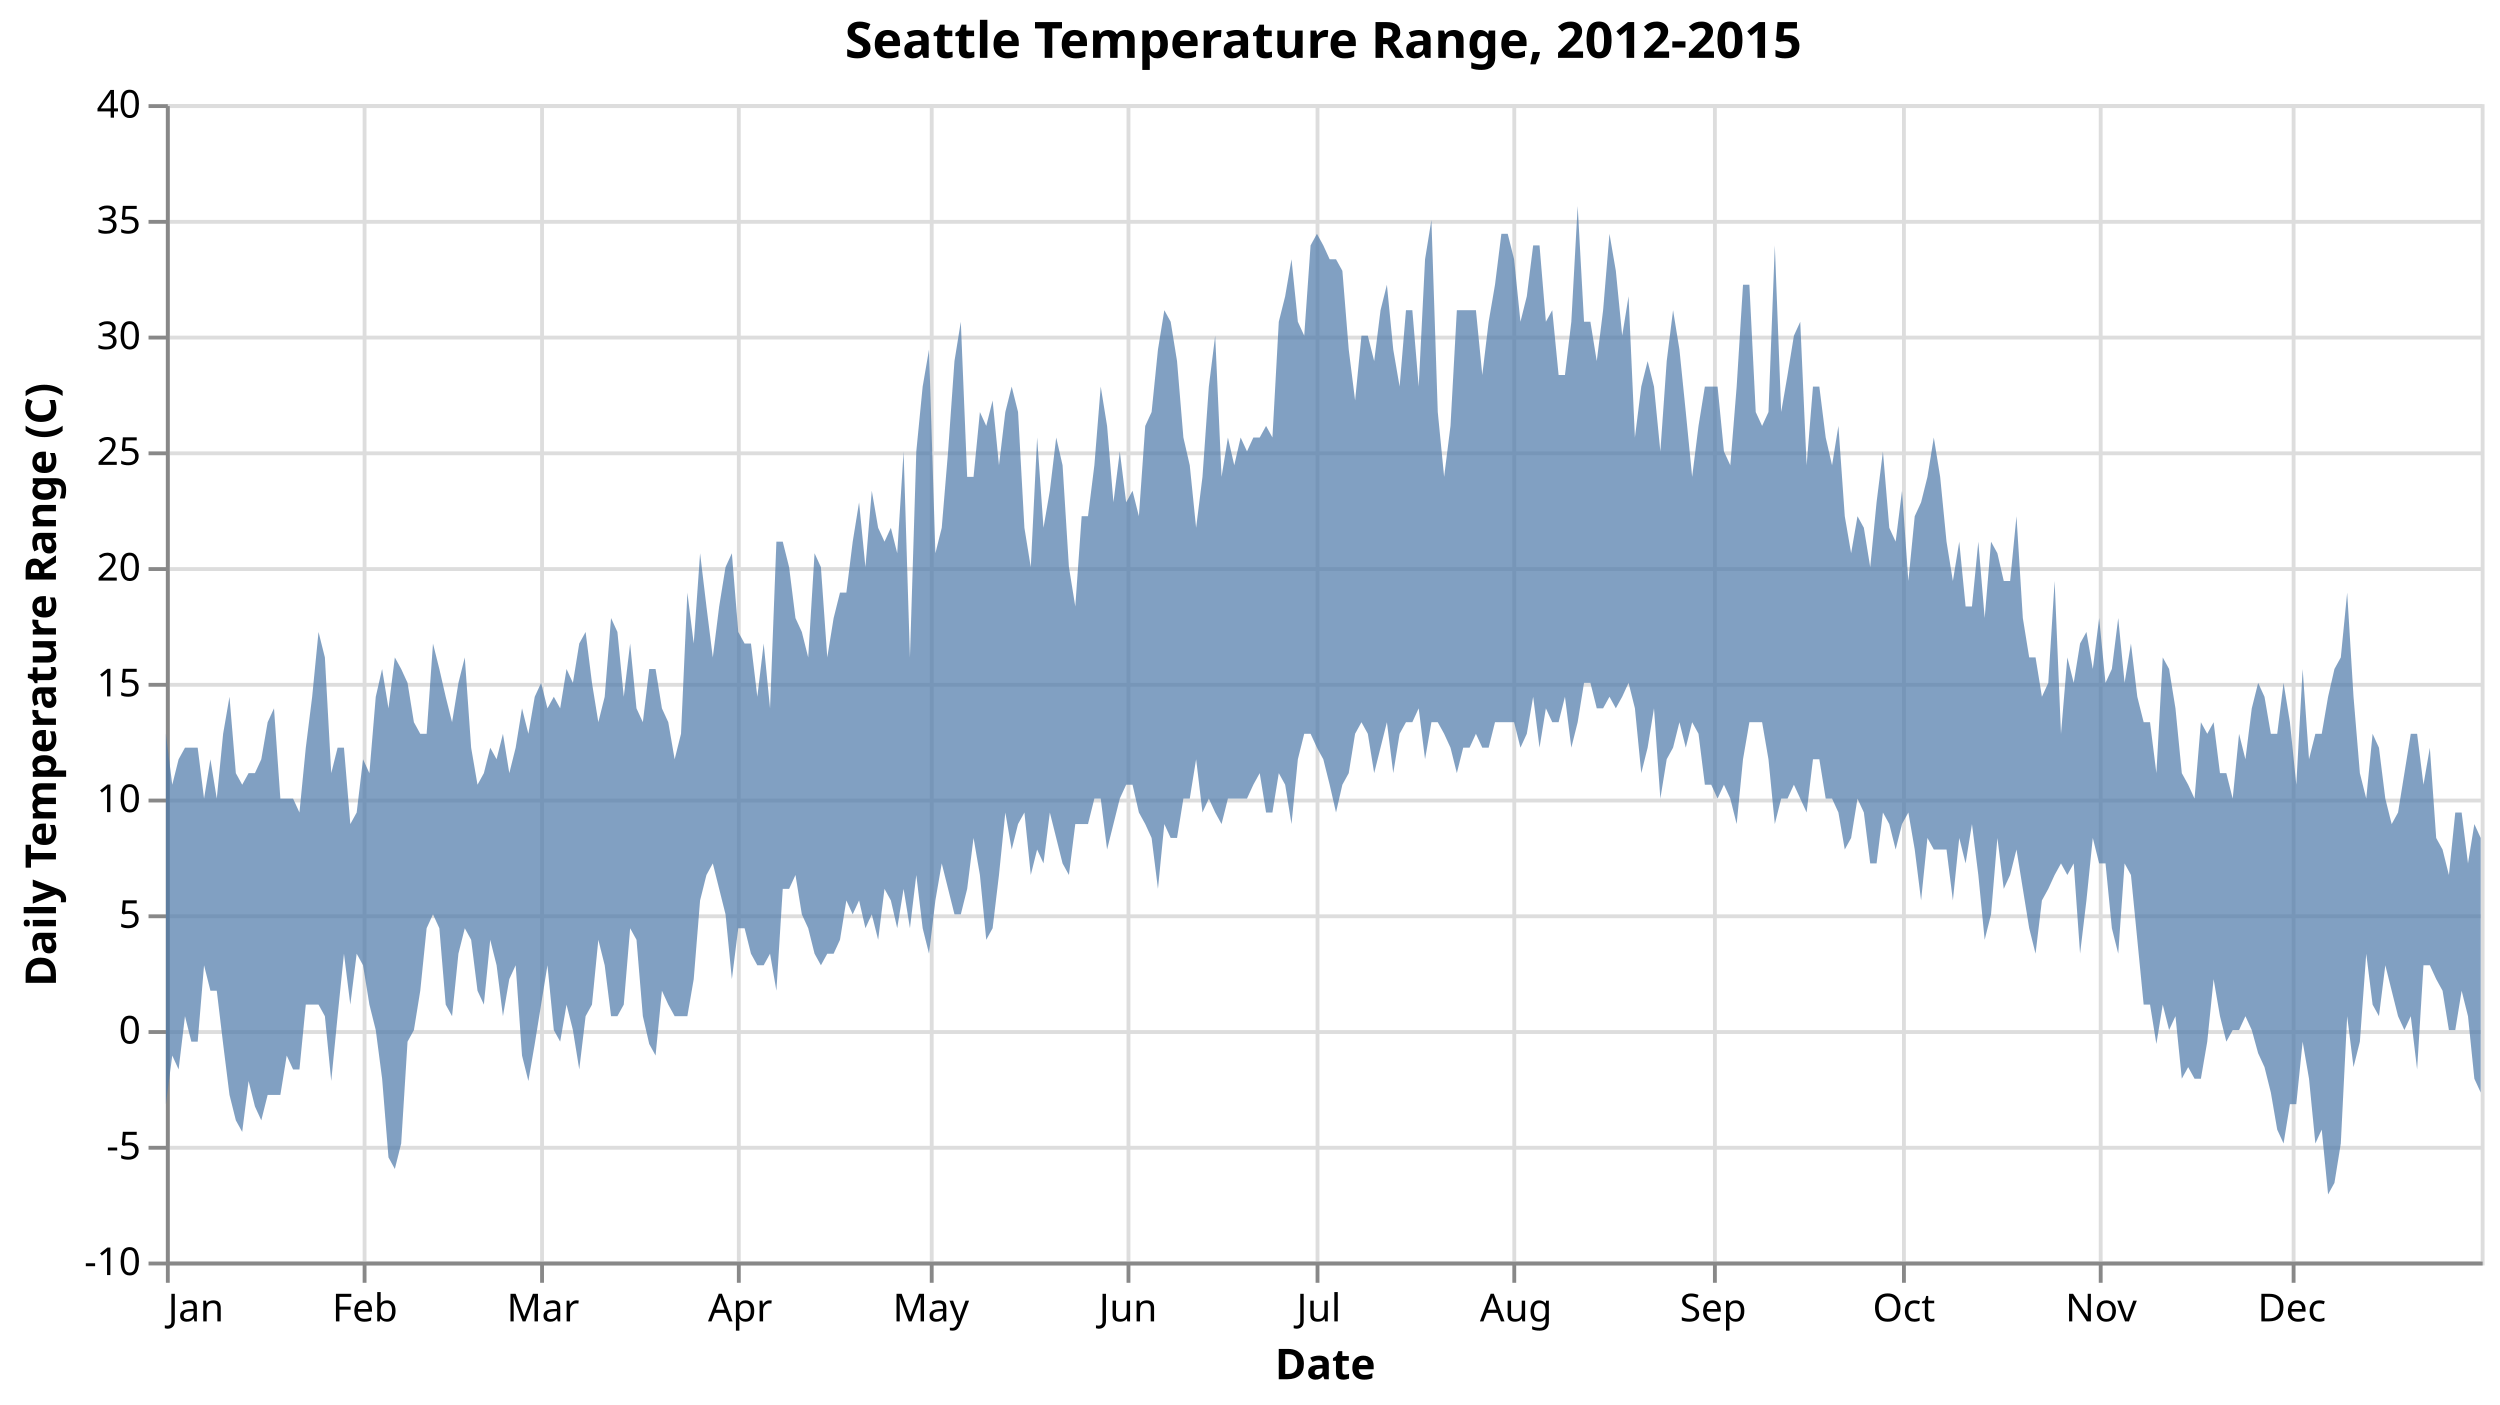
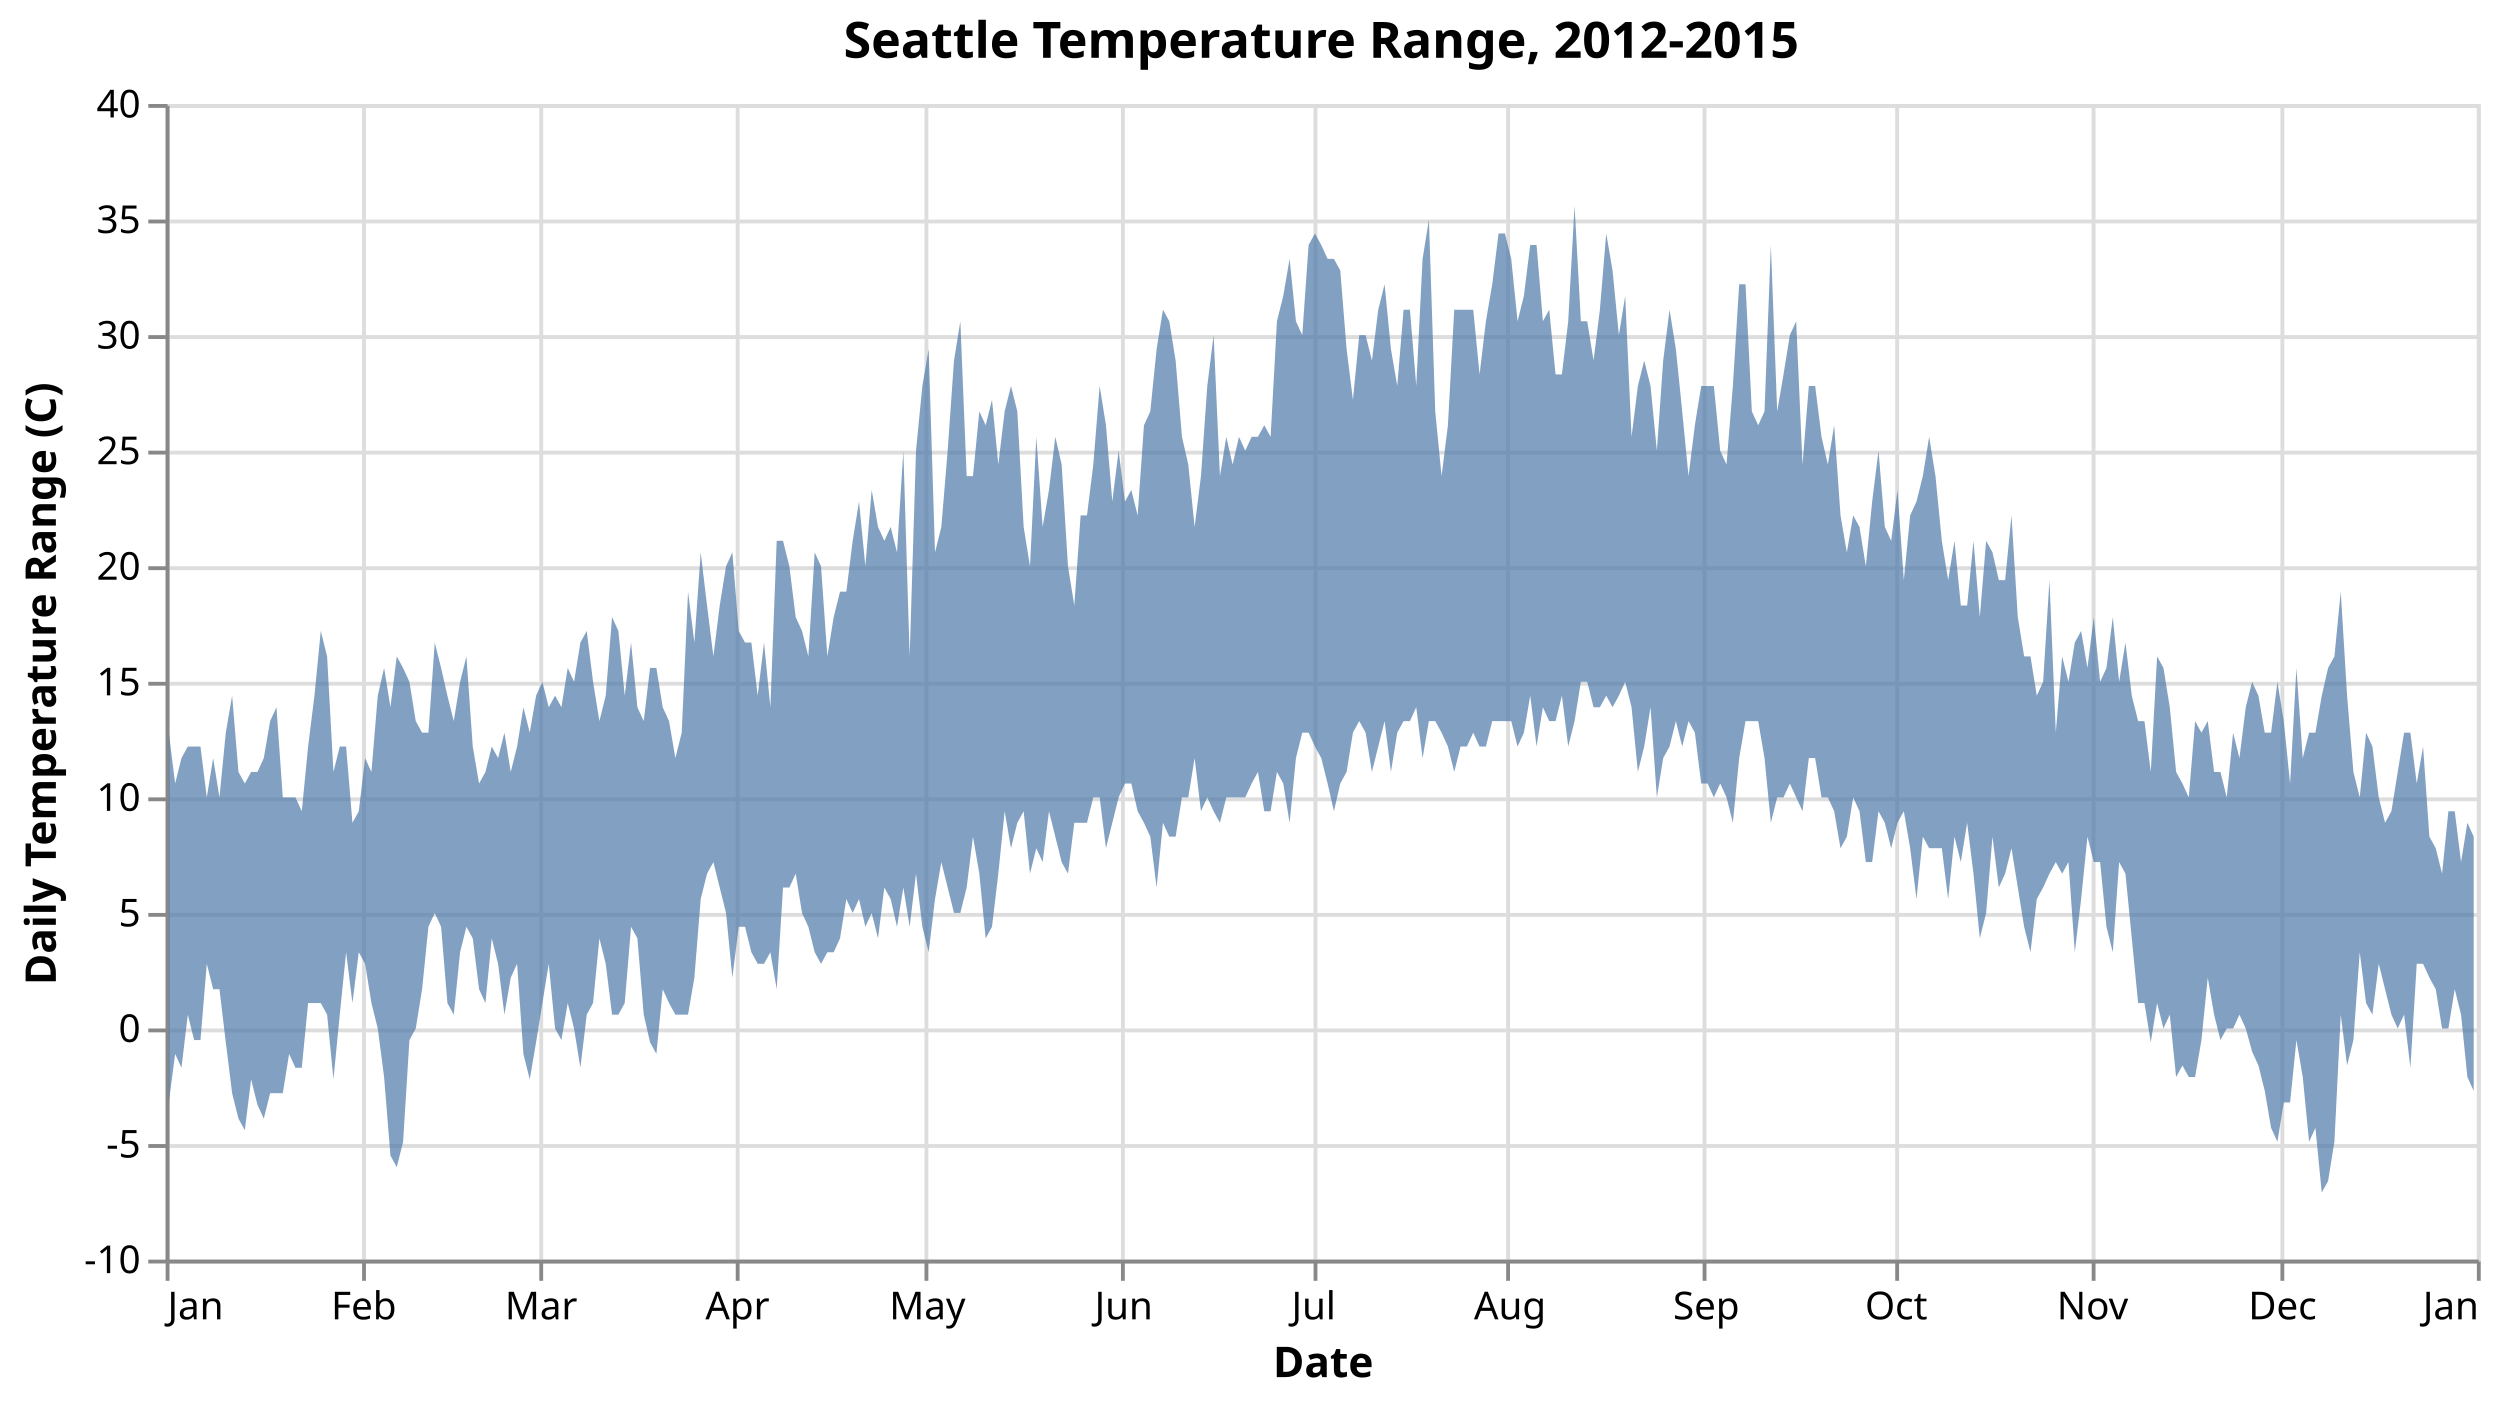
- <svg xmlns="http://www.w3.org/2000/svg" class="marks" width="648" height="364" viewBox="0 0 648 364" version="1.1">
+ <svg xmlns="http://www.w3.org/2000/svg" class="marks" width="649" height="364" viewBox="0 0 649 364" version="1.1">
  <g transform="translate(43,27)">
    <g class="mark-group role-frame root">
      <g transform="translate(0,0)">
        <path class="background" d="M0.5,0.5h600v300h-600Z" style="fill: none; stroke: #ddd;" />
        <g>
          <g class="mark-group role-axis">
            <g transform="translate(0.5,300.5)">
              <path class="background" d="M0,0h0v0h0Z" style="pointer-events: none; fill: none;" />
              <g>
                <g class="mark-rule role-axis-grid" style="pointer-events: none;">
                  <line transform="translate(0,-300)" x2="0" y2="300" style="fill: none; stroke: #ddd; stroke-width: 1; opacity: 1;" />
                  <line transform="translate(51,-300)" x2="0" y2="300" style="fill: none; stroke: #ddd; stroke-width: 1; opacity: 1;" />
                  <line transform="translate(97,-300)" x2="0" y2="300" style="fill: none; stroke: #ddd; stroke-width: 1; opacity: 1;" />
                  <line transform="translate(148,-300)" x2="0" y2="300" style="fill: none; stroke: #ddd; stroke-width: 1; opacity: 1;" />
-                   <line transform="translate(198,-300)" x2="0" y2="300" style="fill: none; stroke: #ddd; stroke-width: 1; opacity: 1;" />
-                   <line transform="translate(249,-300)" x2="0" y2="300" style="fill: none; stroke: #ddd; stroke-width: 1; opacity: 1;" />
+                   <line transform="translate(197,-300)" x2="0" y2="300" style="fill: none; stroke: #ddd; stroke-width: 1; opacity: 1;" />
+                   <line transform="translate(248,-300)" x2="0" y2="300" style="fill: none; stroke: #ddd; stroke-width: 1; opacity: 1;" />
                  <line transform="translate(298,-300)" x2="0" y2="300" style="fill: none; stroke: #ddd; stroke-width: 1; opacity: 1;" />
-                   <line transform="translate(349,-300)" x2="0" y2="300" style="fill: none; stroke: #ddd; stroke-width: 1; opacity: 1;" />
-                   <line transform="translate(401,-300)" x2="0" y2="300" style="fill: none; stroke: #ddd; stroke-width: 1; opacity: 1;" />
-                   <line transform="translate(450,-300)" x2="0" y2="300" style="fill: none; stroke: #ddd; stroke-width: 1; opacity: 1;" />
-                   <line transform="translate(501,-300)" x2="0" y2="300" style="fill: none; stroke: #ddd; stroke-width: 1; opacity: 1;" />
-                   <line transform="translate(551,-300)" x2="0" y2="300" style="fill: none; stroke: #ddd; stroke-width: 1; opacity: 1;" />
+                   <line transform="translate(348,-300)" x2="0" y2="300" style="fill: none; stroke: #ddd; stroke-width: 1; opacity: 1;" />
+                   <line transform="translate(399,-300)" x2="0" y2="300" style="fill: none; stroke: #ddd; stroke-width: 1; opacity: 1;" />
+                   <line transform="translate(449,-300)" x2="0" y2="300" style="fill: none; stroke: #ddd; stroke-width: 1; opacity: 1;" />
+                   <line transform="translate(500,-300)" x2="0" y2="300" style="fill: none; stroke: #ddd; stroke-width: 1; opacity: 1;" />
+                   <line transform="translate(549,-300)" x2="0" y2="300" style="fill: none; stroke: #ddd; stroke-width: 1; opacity: 1;" />
+                   <line transform="translate(600,-300)" x2="0" y2="300" style="fill: none; stroke: #ddd; stroke-width: 1; opacity: 1;" />
                </g>
              </g>
            </g>
          </g>
          <g class="mark-group role-axis">
            <g transform="translate(0.5,0.5)">
              <path class="background" d="M0,0h0v0h0Z" style="pointer-events: none; fill: none;" />
              <g>
                <g class="mark-rule role-axis-grid" style="pointer-events: none;">
                  <line transform="translate(0,300)" x2="600" y2="0" style="fill: none; stroke: #ddd; stroke-width: 1; opacity: 1;" />
                  <line transform="translate(0,270)" x2="600" y2="0" style="fill: none; stroke: #ddd; stroke-width: 1; opacity: 1;" />
                  <line transform="translate(0,240)" x2="600" y2="0" style="fill: none; stroke: #ddd; stroke-width: 1; opacity: 1;" />
                  <line transform="translate(0,210)" x2="600" y2="0" style="fill: none; stroke: #ddd; stroke-width: 1; opacity: 1;" />
                  <line transform="translate(0,180)" x2="600" y2="0" style="fill: none; stroke: #ddd; stroke-width: 1; opacity: 1;" />
                  <line transform="translate(0,150)" x2="600" y2="0" style="fill: none; stroke: #ddd; stroke-width: 1; opacity: 1;" />
                  <line transform="translate(0,120)" x2="600" y2="0" style="fill: none; stroke: #ddd; stroke-width: 1; opacity: 1;" />
                  <line transform="translate(0,90)" x2="600" y2="0" style="fill: none; stroke: #ddd; stroke-width: 1; opacity: 1;" />
                  <line transform="translate(0,60)" x2="600" y2="0" style="fill: none; stroke: #ddd; stroke-width: 1; opacity: 1;" />
                  <line transform="translate(0,30)" x2="600" y2="0" style="fill: none; stroke: #ddd; stroke-width: 1; opacity: 1;" />
                  <line transform="translate(0,0)" x2="600" y2="0" style="fill: none; stroke: #ddd; stroke-width: 1; opacity: 1;" />
                </g>
              </g>
            </g>
          </g>
          <g class="mark-group role-axis">
            <g transform="translate(0.5,300.5)">
              <path class="background" d="M0,0h0v0h0Z" style="pointer-events: none; fill: none;" />
              <g>
                <g class="mark-rule role-axis-tick" style="pointer-events: none;">
                  <line transform="translate(0,0)" x2="0" y2="5" style="fill: none; stroke: #888; stroke-width: 1; opacity: 1;" />
                  <line transform="translate(51,0)" x2="0" y2="5" style="fill: none; stroke: #888; stroke-width: 1; opacity: 1;" />
                  <line transform="translate(97,0)" x2="0" y2="5" style="fill: none; stroke: #888; stroke-width: 1; opacity: 1;" />
                  <line transform="translate(148,0)" x2="0" y2="5" style="fill: none; stroke: #888; stroke-width: 1; opacity: 1;" />
-                   <line transform="translate(198,0)" x2="0" y2="5" style="fill: none; stroke: #888; stroke-width: 1; opacity: 1;" />
-                   <line transform="translate(249,0)" x2="0" y2="5" style="fill: none; stroke: #888; stroke-width: 1; opacity: 1;" />
+                   <line transform="translate(197,0)" x2="0" y2="5" style="fill: none; stroke: #888; stroke-width: 1; opacity: 1;" />
+                   <line transform="translate(248,0)" x2="0" y2="5" style="fill: none; stroke: #888; stroke-width: 1; opacity: 1;" />
                  <line transform="translate(298,0)" x2="0" y2="5" style="fill: none; stroke: #888; stroke-width: 1; opacity: 1;" />
-                   <line transform="translate(349,0)" x2="0" y2="5" style="fill: none; stroke: #888; stroke-width: 1; opacity: 1;" />
-                   <line transform="translate(401,0)" x2="0" y2="5" style="fill: none; stroke: #888; stroke-width: 1; opacity: 1;" />
-                   <line transform="translate(450,0)" x2="0" y2="5" style="fill: none; stroke: #888; stroke-width: 1; opacity: 1;" />
-                   <line transform="translate(501,0)" x2="0" y2="5" style="fill: none; stroke: #888; stroke-width: 1; opacity: 1;" />
-                   <line transform="translate(551,0)" x2="0" y2="5" style="fill: none; stroke: #888; stroke-width: 1; opacity: 1;" />
+                   <line transform="translate(348,0)" x2="0" y2="5" style="fill: none; stroke: #888; stroke-width: 1; opacity: 1;" />
+                   <line transform="translate(399,0)" x2="0" y2="5" style="fill: none; stroke: #888; stroke-width: 1; opacity: 1;" />
+                   <line transform="translate(449,0)" x2="0" y2="5" style="fill: none; stroke: #888; stroke-width: 1; opacity: 1;" />
+                   <line transform="translate(500,0)" x2="0" y2="5" style="fill: none; stroke: #888; stroke-width: 1; opacity: 1;" />
+                   <line transform="translate(549,0)" x2="0" y2="5" style="fill: none; stroke: #888; stroke-width: 1; opacity: 1;" />
+                   <line transform="translate(600,0)" x2="0" y2="5" style="fill: none; stroke: #888; stroke-width: 1; opacity: 1;" />
                </g>
                <g class="mark-text role-axis-label" style="pointer-events: none;">
                  <text text-anchor="start" transform="translate(0,15)" style="font-family: sans-serif; font-size: 10px; fill: #000; opacity: 1;">Jan</text>
-                   <text text-anchor="middle" transform="translate(51.0989,15)" style="font-family: sans-serif; font-size: 10px; fill: #000; opacity: 1;">Feb</text>
-                   <text text-anchor="middle" transform="translate(97.25275,15)" style="font-family: sans-serif; font-size: 10px; fill: #000; opacity: 1;">Mar</text>
-                   <text text-anchor="middle" transform="translate(148.3516,15)" style="font-family: sans-serif; font-size: 10px; fill: #000; opacity: 1;">Apr</text>
-                   <text text-anchor="middle" transform="translate(197.8022,15)" style="font-family: sans-serif; font-size: 10px; fill: #000; opacity: 1;">May</text>
-                   <text text-anchor="middle" transform="translate(248.9011,15)" style="font-family: sans-serif; font-size: 10px; fill: #000; opacity: 1;">Jun</text>
-                   <text text-anchor="middle" transform="translate(298.3516,15)" style="font-family: sans-serif; font-size: 10px; fill: #000; opacity: 1;">Jul</text>
-                   <text text-anchor="middle" transform="translate(349.4505,15)" style="font-family: sans-serif; font-size: 10px; fill: #000; opacity: 1;">Aug</text>
-                   <text text-anchor="middle" transform="translate(400.5495,15)" style="font-family: sans-serif; font-size: 10px; fill: #000; opacity: 1;">Sep</text>
-                   <text text-anchor="middle" transform="translate(450,15)" style="font-family: sans-serif; font-size: 10px; fill: #000; opacity: 1;">Oct</text>
-                   <text text-anchor="middle" transform="translate(501.0989,15)" style="font-family: sans-serif; font-size: 10px; fill: #000; opacity: 1;">Nov</text>
-                   <text text-anchor="middle" transform="translate(550.5495,15)" style="font-family: sans-serif; font-size: 10px; fill: #000; opacity: 1;">Dec</text>
+                   <text text-anchor="middle" transform="translate(50.9589,15)" style="font-family: sans-serif; font-size: 10px; fill: #000; opacity: 1;">Feb</text>
+                   <text text-anchor="middle" transform="translate(96.9863,15)" style="font-family: sans-serif; font-size: 10px; fill: #000; opacity: 1;">Mar</text>
+                   <text text-anchor="middle" transform="translate(147.9452,15)" style="font-family: sans-serif; font-size: 10px; fill: #000; opacity: 1;">Apr</text>
+                   <text text-anchor="middle" transform="translate(197.2603,15)" style="font-family: sans-serif; font-size: 10px; fill: #000; opacity: 1;">May</text>
+                   <text text-anchor="middle" transform="translate(248.2192,15)" style="font-family: sans-serif; font-size: 10px; fill: #000; opacity: 1;">Jun</text>
+                   <text text-anchor="middle" transform="translate(297.5342,15)" style="font-family: sans-serif; font-size: 10px; fill: #000; opacity: 1;">Jul</text>
+                   <text text-anchor="middle" transform="translate(348.4932,15)" style="font-family: sans-serif; font-size: 10px; fill: #000; opacity: 1;">Aug</text>
+                   <text text-anchor="middle" transform="translate(399.4521,15)" style="font-family: sans-serif; font-size: 10px; fill: #000; opacity: 1;">Sep</text>
+                   <text text-anchor="middle" transform="translate(448.7671,15)" style="font-family: sans-serif; font-size: 10px; fill: #000; opacity: 1;">Oct</text>
+                   <text text-anchor="middle" transform="translate(499.726,15)" style="font-family: sans-serif; font-size: 10px; fill: #000; opacity: 1;">Nov</text>
+                   <text text-anchor="middle" transform="translate(549.0411,15)" style="font-family: sans-serif; font-size: 10px; fill: #000; opacity: 1;">Dec</text>
+                   <text text-anchor="end" transform="translate(600,15)" style="font-family: sans-serif; font-size: 10px; fill: #000; opacity: 1;">Jan</text>
                </g>
                <g class="mark-rule role-axis-domain" style="pointer-events: none;">
                  <line transform="translate(0,0)" x2="600" y2="0" style="fill: none; stroke: #888; stroke-width: 1; opacity: 1;" />
                </g>
                <g class="mark-text role-axis-title" style="pointer-events: none;">
                  <text text-anchor="middle" transform="translate(300,30)" style="font-family: sans-serif; font-size: 11px; font-weight: bold; fill: #000; opacity: 1;">Date</text>
                </g>
              </g>
            </g>
          </g>
          <g class="mark-group role-axis">
            <g transform="translate(0.5,0.5)">
              <path class="background" d="M0,0h0v0h0Z" style="pointer-events: none; fill: none;" />
              <g>
                <g class="mark-rule role-axis-tick" style="pointer-events: none;">
                  <line transform="translate(0,300)" x2="-5" y2="0" style="fill: none; stroke: #888; stroke-width: 1; opacity: 1;" />
                  <line transform="translate(0,270)" x2="-5" y2="0" style="fill: none; stroke: #888; stroke-width: 1; opacity: 1;" />
                  <line transform="translate(0,240)" x2="-5" y2="0" style="fill: none; stroke: #888; stroke-width: 1; opacity: 1;" />
                  <line transform="translate(0,210)" x2="-5" y2="0" style="fill: none; stroke: #888; stroke-width: 1; opacity: 1;" />
                  <line transform="translate(0,180)" x2="-5" y2="0" style="fill: none; stroke: #888; stroke-width: 1; opacity: 1;" />
                  <line transform="translate(0,150)" x2="-5" y2="0" style="fill: none; stroke: #888; stroke-width: 1; opacity: 1;" />
                  <line transform="translate(0,120)" x2="-5" y2="0" style="fill: none; stroke: #888; stroke-width: 1; opacity: 1;" />
                  <line transform="translate(0,90)" x2="-5" y2="0" style="fill: none; stroke: #888; stroke-width: 1; opacity: 1;" />
                  <line transform="translate(0,60)" x2="-5" y2="0" style="fill: none; stroke: #888; stroke-width: 1; opacity: 1;" />
                  <line transform="translate(0,30)" x2="-5" y2="0" style="fill: none; stroke: #888; stroke-width: 1; opacity: 1;" />
                  <line transform="translate(0,0)" x2="-5" y2="0" style="fill: none; stroke: #888; stroke-width: 1; opacity: 1;" />
                </g>
                <g class="mark-text role-axis-label" style="pointer-events: none;">
                  <text text-anchor="end" transform="translate(-7,303)" style="font-family: sans-serif; font-size: 10px; fill: #000; opacity: 1;">-10</text>
                  <text text-anchor="end" transform="translate(-7,273)" style="font-family: sans-serif; font-size: 10px; fill: #000; opacity: 1;">-5</text>
                  <text text-anchor="end" transform="translate(-7,243)" style="font-family: sans-serif; font-size: 10px; fill: #000; opacity: 1;">0</text>
                  <text text-anchor="end" transform="translate(-7,213)" style="font-family: sans-serif; font-size: 10px; fill: #000; opacity: 1;">5</text>
                  <text text-anchor="end" transform="translate(-7,183)" style="font-family: sans-serif; font-size: 10px; fill: #000; opacity: 1;">10</text>
                  <text text-anchor="end" transform="translate(-7,153)" style="font-family: sans-serif; font-size: 10px; fill: #000; opacity: 1;">15</text>
                  <text text-anchor="end" transform="translate(-7,123)" style="font-family: sans-serif; font-size: 10px; fill: #000; opacity: 1;">20</text>
                  <text text-anchor="end" transform="translate(-7,93)" style="font-family: sans-serif; font-size: 10px; fill: #000; opacity: 1;">25</text>
                  <text text-anchor="end" transform="translate(-7,63)" style="font-family: sans-serif; font-size: 10px; fill: #000; opacity: 1;">30</text>
                  <text text-anchor="end" transform="translate(-7,33)" style="font-family: sans-serif; font-size: 10px; fill: #000; opacity: 1;">35</text>
                  <text text-anchor="end" transform="translate(-7,3)" style="font-family: sans-serif; font-size: 10px; fill: #000; opacity: 1;">40</text>
                </g>
                <g class="mark-rule role-axis-domain" style="pointer-events: none;">
                  <line transform="translate(0,300)" x2="0" y2="-300" style="fill: none; stroke: #888; stroke-width: 1; opacity: 1;" />
                </g>
                <g class="mark-text role-axis-title" style="pointer-events: none;">
                  <text text-anchor="middle" transform="translate(-27,150) rotate(-90) translate(0,-2)" style="font-family: sans-serif; font-size: 11px; font-weight: bold; fill: #000; opacity: 1;">Daily Temperature Range (C)</text>
                </g>
              </g>
            </g>
          </g>
          <g class="mark-area role-mark marks">
-             <path d="M0,163.2L1.648,176.4L3.297,169.8L4.945,166.8L6.593,166.8L8.242,166.8L9.89,180L11.538,169.8L13.187,180L14.835,163.2L16.484,153.6L18.132,173.4L19.78,176.4L21.429,173.4L23.077,173.4L24.725,169.8L26.374,160.2L28.022,156.6L29.67,180L31.319,180L32.967,180L34.615,183.6L36.264,166.8L37.912,153.6L39.56,136.8L41.209,143.4L42.857,173.4L44.505,166.8L46.154,166.8L47.802,186.6L49.451,183.6L51.099,169.8L52.747,173.4L54.396,153.6L56.044,146.4L57.692,156.6L59.341,143.4L60.989,146.4L62.637,150L64.286,160.2L65.934,163.2L67.582,163.2L69.231,139.8L70.879,146.4L72.527,153.6L74.176,160.2L75.824,150L77.473,143.4L79.121,166.8L80.769,176.4L82.418,173.4L84.066,166.8L85.714,169.8L87.363,163.2L89.011,173.4L90.659,166.8L92.308,156.6L93.956,163.2L95.604,153.6L97.253,150L98.901,156.6L100.549,153.6L102.198,156.6L103.846,146.4L105.495,150L107.143,139.8L108.791,136.8L110.44,150L112.088,160.2L113.736,153.6L115.385,133.2L117.033,136.8L118.681,153.6L120.33,139.8L121.978,156.6L123.626,160.2L125.275,146.4L126.923,146.4L128.571,156.6L130.22,160.2L131.868,169.8L133.516,163.2L135.165,126.6L136.813,139.8L138.462,116.4L140.11,130.2L141.758,143.4L143.407,130.2L145.055,120L146.703,116.4L148.352,136.8L150,139.8L151.648,139.8L153.297,153.6L154.945,139.8L156.593,156.6L158.242,113.4L159.89,113.4L161.538,120L163.187,133.2L164.835,136.8L166.484,143.4L168.132,116.4L169.78,120L171.429,143.4L173.077,133.2L174.725,126.6L176.374,126.6L178.022,113.4L179.67,103.2L181.319,120L182.967,100.2L184.615,109.8L186.264,113.4L187.912,109.8L189.56,116.4L191.209,90L192.857,143.4L194.505,90L196.154,73.2L197.802,63.6L199.451,116.4L201.099,109.8L202.747,90L204.396,66.6L206.044,56.4L207.692,96.6L209.341,96.6L210.989,79.8L212.637,83.4L214.286,76.8L215.934,93.6L217.582,79.8L219.231,73.2L220.879,79.8L222.527,109.8L224.176,120L225.824,86.4L227.473,109.8L229.121,100.2L230.769,86.4L232.418,93.6L234.066,120L235.714,130.2L237.363,106.8L239.011,106.8L240.659,93.6L242.308,73.2L243.956,83.4L245.604,103.2L247.253,90L248.901,103.2L250.549,100.2L252.198,106.8L253.846,83.4L255.495,79.8L257.143,63.6L258.791,53.4L260.44,56.4L262.088,66.6L263.736,86.4L265.385,93.6L267.033,109.8L268.681,96.6L270.33,73.2L271.978,60L273.626,96.6L275.275,86.4L276.923,93.6L278.571,86.4L280.22,90L281.868,86.4L283.516,86.4L285.165,83.4L286.813,86.4L288.462,56.4L290.11,49.8L291.758,40.2L293.407,56.4L295.055,60L296.703,36.6L298.352,33.6L300,36.6L301.648,40.2L303.297,40.2L304.945,43.2L306.593,63.6L308.242,76.8L309.89,60L311.538,60L313.187,66.6L314.835,53.4L316.484,46.8L318.132,63.6L319.78,73.2L321.429,53.4L323.077,53.4L324.725,73.2L326.374,40.2L328.022,30L329.67,79.8L331.319,96.6L332.967,83.4L334.615,53.4L336.264,53.4L337.912,53.4L339.56,53.4L341.209,70.2L342.857,56.4L344.505,46.8L346.154,33.6L347.802,33.6L349.451,40.2L351.099,56.4L352.747,49.8L354.396,36.6L356.044,36.6L357.692,56.4L359.341,53.4L360.989,70.2L362.637,70.2L364.286,56.4L365.934,26.4L367.582,56.4L369.231,56.4L370.879,66.6L372.527,53.4L374.176,33.6L375.824,43.2L377.473,60L379.121,49.8L380.769,86.4L382.418,73.2L384.066,66.6L385.714,73.2L387.363,90L389.011,66.6L390.659,53.4L392.308,63.6L393.956,79.8L395.604,96.6L397.253,83.4L398.901,73.2L400.549,73.2L402.198,73.2L403.846,90L405.495,93.6L407.143,73.2L408.791,46.8L410.44,46.8L412.088,79.8L413.736,83.4L415.385,79.8L417.033,36.6L418.681,79.8L420.33,70.2L421.978,60L423.626,56.4L425.275,93.6L426.923,73.2L428.571,73.2L430.22,86.4L431.868,93.6L433.516,83.4L435.165,106.8L436.813,116.4L438.462,106.8L440.11,109.8L441.758,120L443.407,103.2L445.055,90L446.703,109.8L448.352,113.4L450,100.2L451.648,123.6L453.297,106.8L454.945,103.2L456.593,96.6L458.242,86.4L459.89,96.6L461.538,113.4L463.187,123.6L464.835,113.4L466.484,130.2L468.132,130.2L469.78,113.4L471.429,133.2L473.077,113.4L474.725,116.4L476.374,123.6L478.022,123.6L479.67,106.8L481.319,133.2L482.967,143.4L484.615,143.4L486.264,153.6L487.912,150L489.56,123.6L491.209,163.2L492.857,143.4L494.505,150L496.154,139.8L497.802,136.8L499.451,146.4L501.099,133.2L502.747,150L504.396,146.4L506.044,133.2L507.692,150L509.341,139.8L510.989,153.6L512.637,160.2L514.286,160.2L515.934,173.4L517.582,143.4L519.231,146.4L520.879,156.6L522.527,173.4L524.176,176.4L525.824,180L527.473,160.2L529.121,163.2L530.769,160.2L532.418,173.4L534.066,173.4L535.714,180L537.363,163.2L539.011,169.8L540.659,156.6L542.308,150L543.956,153.6L545.604,163.2L547.253,163.2L548.901,150L550.549,160.2L552.198,176.4L553.846,146.4L555.495,169.8L557.143,163.2L558.791,163.2L560.44,153.6L562.088,146.4L563.736,143.4L565.385,126.6L567.033,153.6L568.681,173.4L570.33,180L571.978,163.2L573.626,166.8L575.275,180L576.923,186.6L578.571,183.6L580.22,173.4L581.868,163.2L583.516,163.2L585.165,176.4L586.813,166.8L588.462,190.2L590.11,193.2L591.758,199.8L593.407,183.6L595.055,183.6L596.703,196.8L598.352,186.6L600,190.2L600,256.2L598.352,252.6L596.703,236.4L595.055,229.8L593.407,240L591.758,240L590.11,229.8L588.462,226.8L586.813,223.2L585.165,223.2L583.516,250.2L581.868,236.4L580.22,240L578.571,236.4L576.923,229.8L575.275,223.2L573.626,236.4L571.978,233.4L570.33,220.2L568.681,243L567.033,249.6L565.385,236.4L563.736,269.4L562.088,279.6L560.44,282.6L558.791,265.8L557.143,269.4L555.495,252.6L553.846,243L552.198,259.2L550.549,259.2L548.901,269.4L547.253,265.8L545.604,256.2L543.956,249.6L542.308,246L540.659,240L539.011,236.4L537.363,240L535.714,240L534.066,243L532.418,236.4L530.769,226.8L529.121,243L527.473,252.6L525.824,252.6L524.176,249.6L522.527,252.6L520.879,236.4L519.231,240L517.582,233.4L515.934,243.6L514.286,233.4L512.637,233.4L510.989,216.6L509.341,199.8L507.692,196.8L506.044,220.2L504.396,213.6L502.747,196.8L501.099,196.8L499.451,190.2L497.802,206.4L496.154,220.2L494.505,196.8L492.857,199.8L491.209,196.8L489.56,199.8L487.912,203.4L486.264,206.4L484.615,220.2L482.967,213.6L481.319,203.4L479.67,193.2L478.022,199.8L476.374,203.4L474.725,190.2L473.077,210L471.429,216.6L469.78,199.8L468.132,186.6L466.484,196.8L464.835,190.2L463.187,206.4L461.538,193.2L459.89,193.2L458.242,193.2L456.593,190.2L454.945,206.4L453.297,193.2L451.648,183.6L450,186.6L448.352,193.2L446.703,186.6L445.055,183.6L443.407,196.8L441.758,196.8L440.11,183.6L438.462,180L436.813,190.2L435.165,193.2L433.516,183.6L431.868,180L430.22,180L428.571,169.8L426.923,169.8L425.275,183.6L423.626,180L421.978,176.4L420.33,180L418.681,180L417.033,186.6L415.385,169.8L413.736,160.2L412.088,160.2L410.44,160.2L408.791,169.8L407.143,186.6L405.495,180L403.846,176.4L402.198,180L400.549,176.4L398.901,176.4L397.253,163.2L395.604,160.2L393.956,166.8L392.308,160.2L390.659,166.8L389.011,169.8L387.363,180L385.714,156.6L384.066,166.8L382.418,173.4L380.769,156.6L379.121,150L377.473,153.6L375.824,156.6L374.176,153.6L372.527,156.6L370.879,156.6L369.231,150L367.582,150L365.934,160.2L364.286,166.8L362.637,153.6L360.989,160.2L359.341,160.2L357.692,156.6L356.044,166.8L354.396,153.6L352.747,163.2L351.099,166.8L349.451,160.2L347.802,160.2L346.154,160.2L344.505,160.2L342.857,166.8L341.209,166.8L339.56,163.2L337.912,166.8L336.264,166.8L334.615,173.4L332.967,166.8L331.319,163.2L329.67,160.2L328.022,160.2L326.374,169.8L324.725,156.6L323.077,160.2L321.429,160.2L319.78,163.2L318.132,173.4L316.484,160.2L314.835,166.8L313.187,173.4L311.538,163.2L309.89,160.2L308.242,163.2L306.593,173.4L304.945,176.4L303.297,183.6L301.648,176.4L300,169.8L298.352,166.8L296.703,163.2L295.055,163.2L293.407,169.8L291.758,186.6L290.11,176.4L288.462,173.4L286.813,183.6L285.165,183.6L283.516,173.4L281.868,176.4L280.22,180L278.571,180L276.923,180L275.275,180L273.626,186.6L271.978,183.6L270.33,180L268.681,183.6L267.033,169.8L265.385,180L263.736,180L262.088,190.2L260.44,190.2L258.791,186.6L257.143,203.4L255.495,190.2L253.846,186.6L252.198,183.6L250.549,176.4L248.901,176.4L247.253,180L245.604,186.6L243.956,193.2L242.308,180L240.659,180L239.011,186.6L237.363,186.6L235.714,186.6L234.066,199.8L232.418,196.8L230.769,190.2L229.121,183.6L227.473,196.8L225.824,193.2L224.176,199.8L222.527,183.6L220.879,186.6L219.231,193.2L217.582,183.6L215.934,199.8L214.286,213.6L212.637,216.6L210.989,199.8L209.341,190.2L207.692,203.4L206.044,210L204.396,210L202.747,203.4L201.099,196.8L199.451,206.4L197.802,220.2L196.154,213.6L194.505,199.8L192.857,213.6L191.209,203.4L189.56,213.6L187.912,206.4L186.264,203.4L184.615,216.6L182.967,210L181.319,213.6L179.67,206.4L178.022,210L176.374,206.4L174.725,216.6L173.077,220.2L171.429,220.2L169.78,223.2L168.132,220.2L166.484,213.6L164.835,210L163.187,199.8L161.538,203.4L159.89,203.4L158.242,229.8L156.593,220.2L154.945,223.2L153.297,223.2L151.648,220.2L150,213.6L148.352,213.6L146.703,226.8L145.055,210L143.407,203.4L141.758,196.8L140.11,199.8L138.462,206.4L136.813,226.8L135.165,236.4L133.516,236.4L131.868,236.4L130.22,233.4L128.571,229.8L126.923,246.6L125.275,243.6L123.626,236.4L121.978,216.6L120.33,213.6L118.681,233.4L117.033,236.4L115.385,236.4L113.736,223.2L112.088,216.6L110.44,233.4L108.791,236.4L107.143,250.2L105.495,240L103.846,233.4L102.198,243L100.549,240L98.901,223.2L97.253,233.4L95.604,243.6L93.956,253.2L92.308,246.6L90.659,223.2L89.011,226.8L87.363,236.4L85.714,223.2L84.066,216.6L82.418,233.4L80.769,229.8L79.121,216.6L77.473,213.6L75.824,220.2L74.176,236.4L72.527,233.4L70.879,213.6L69.231,210L67.582,213.6L65.934,229.8L64.286,240L62.637,243L60.989,269.4L59.341,276L57.692,273L56.044,252.6L54.396,240L52.747,233.4L51.099,223.2L49.451,220.2L47.802,233.4L46.154,220.2L44.505,236.4L42.857,253.2L41.209,236.4L39.56,233.4L37.912,233.4L36.264,233.4L34.615,250.2L32.967,250.2L31.319,246.6L29.67,256.8L28.022,256.8L26.374,256.8L24.725,263.4L23.077,259.8L21.429,253.2L19.78,266.4L18.132,263.4L16.484,256.8L14.835,243.6L13.187,229.8L11.538,229.8L9.89,223.2L8.242,243L6.593,243L4.945,236.4L3.297,250.2L1.648,246.6L0,259.2Z" style="fill: #4c78a8; opacity: 0.7;" />
+             <path d="M0.822,163.2L2.466,176.4L4.11,169.8L5.753,166.8L7.397,166.8L9.041,166.8L10.685,180L12.329,169.8L13.973,180L15.616,163.2L17.26,153.6L18.904,173.4L20.548,176.4L22.192,173.4L23.836,173.4L25.479,169.8L27.123,160.2L28.767,156.6L30.411,180L32.055,180L33.699,180L35.342,183.6L36.986,166.8L38.63,153.6L40.274,136.8L41.918,143.4L43.562,173.4L45.205,166.8L46.849,166.8L48.493,186.6L50.137,183.6L51.781,169.8L53.425,173.4L55.068,153.6L56.712,146.4L58.356,156.6L60,143.4L61.644,146.4L63.288,150L64.932,160.2L66.575,163.2L68.219,163.2L69.863,139.8L71.507,146.4L73.151,153.6L74.795,160.2L76.438,150L78.082,143.4L79.726,166.8L81.37,176.4L83.014,173.4L84.658,166.8L86.301,169.8L87.945,163.2L89.589,173.4L91.233,166.8L92.877,156.6L94.521,163.2L96.164,153.6L97.808,150L99.452,156.6L101.096,153.6L102.74,156.6L104.384,146.4L106.027,150L107.671,139.8L109.315,136.8L110.959,150L112.603,160.2L114.247,153.6L115.89,133.2L117.534,136.8L119.178,153.6L120.822,139.8L122.466,156.6L124.11,160.2L125.753,146.4L127.397,146.4L129.041,156.6L130.685,160.2L132.329,169.8L133.973,163.2L135.616,126.6L137.26,139.8L138.904,116.4L140.548,130.2L142.192,143.4L143.836,130.2L145.479,120L147.123,116.4L148.767,136.8L150.411,139.8L152.055,139.8L153.699,153.6L155.342,139.8L156.986,156.6L158.63,113.4L160.274,113.4L161.918,120L163.562,133.2L165.205,136.8L166.849,143.4L168.493,116.4L170.137,120L171.781,143.4L173.425,133.2L175.068,126.6L176.712,126.6L178.356,113.4L180,103.2L181.644,120L183.288,100.2L184.932,109.8L186.575,113.4L188.219,109.8L189.863,116.4L191.507,90L193.151,143.4L194.795,90L196.438,73.2L198.082,63.6L199.726,116.4L201.37,109.8L203.014,90L204.658,66.6L206.301,56.4L207.945,96.6L209.589,96.6L211.233,79.8L212.877,83.4L214.521,76.8L216.164,93.6L217.808,79.8L219.452,73.2L221.096,79.8L222.74,109.8L224.384,120L226.027,86.4L227.671,109.8L229.315,100.2L230.959,86.4L232.603,93.6L234.247,120L235.89,130.2L237.534,106.8L239.178,106.8L240.822,93.6L242.466,73.2L244.11,83.4L245.753,103.2L247.397,90L249.041,103.2L250.685,100.2L252.329,106.8L253.973,83.4L255.616,79.8L257.26,63.6L258.904,53.4L260.548,56.4L262.192,66.6L263.836,86.4L265.479,93.6L267.123,109.8L268.767,96.6L270.411,73.2L272.055,60L273.699,96.6L275.342,86.4L276.986,93.6L278.63,86.4L280.274,90L281.918,86.4L283.562,86.4L285.205,83.4L286.849,86.4L288.493,56.4L290.137,49.8L291.781,40.2L293.425,56.4L295.068,60L296.712,36.6L298.356,33.6L300,36.6L301.644,40.2L303.288,40.2L304.932,43.2L306.575,63.6L308.219,76.8L309.863,60L311.507,60L313.151,66.6L314.795,53.4L316.438,46.8L318.082,63.6L319.726,73.2L321.37,53.4L323.014,53.4L324.658,73.2L326.301,40.2L327.945,30L329.589,79.8L331.233,96.6L332.877,83.4L334.521,53.4L336.164,53.4L337.808,53.4L339.452,53.4L341.096,70.2L342.74,56.4L344.384,46.8L346.027,33.6L347.671,33.6L349.315,40.2L350.959,56.4L352.603,49.8L354.247,36.6L355.89,36.6L357.534,56.4L359.178,53.4L360.822,70.2L362.466,70.2L364.11,56.4L365.753,26.4L367.397,56.4L369.041,56.4L370.685,66.6L372.329,53.4L373.973,33.6L375.616,43.2L377.26,60L378.904,49.8L380.548,86.4L382.192,73.2L383.836,66.6L385.479,73.2L387.123,90L388.767,66.6L390.411,53.4L392.055,63.6L393.699,79.8L395.342,96.6L396.986,83.4L398.63,73.2L400.274,73.2L401.918,73.2L403.562,90L405.205,93.6L406.849,73.2L408.493,46.8L410.137,46.8L411.781,79.8L413.425,83.4L415.068,79.8L416.712,36.6L418.356,79.8L420,70.2L421.644,60L423.288,56.4L424.932,93.6L426.575,73.2L428.219,73.2L429.863,86.4L431.507,93.6L433.151,83.4L434.795,106.8L436.438,116.4L438.082,106.8L439.726,109.8L441.37,120L443.014,103.2L444.658,90L446.301,109.8L447.945,113.4L449.589,100.2L451.233,123.6L452.877,106.8L454.521,103.2L456.164,96.6L457.808,86.4L459.452,96.6L461.096,113.4L462.74,123.6L464.384,113.4L466.027,130.2L467.671,130.2L469.315,113.4L470.959,133.2L472.603,113.4L474.247,116.4L475.89,123.6L477.534,123.6L479.178,106.8L480.822,133.2L482.466,143.4L484.11,143.4L485.753,153.6L487.397,150L489.041,123.6L490.685,163.2L492.329,143.4L493.973,150L495.616,139.8L497.26,136.8L498.904,146.4L500.548,133.2L502.192,150L503.836,146.4L505.479,133.2L507.123,150L508.767,139.8L510.411,153.6L512.055,160.2L513.699,160.2L515.342,173.4L516.986,143.4L518.63,146.4L520.274,156.6L521.918,173.4L523.562,176.4L525.205,180L526.849,160.2L528.493,163.2L530.137,160.2L531.781,173.4L533.425,173.4L535.068,180L536.712,163.2L538.356,169.8L540,156.6L541.644,150L543.288,153.6L544.932,163.2L546.575,163.2L548.219,150L549.863,160.2L551.507,176.4L553.151,146.4L554.795,169.8L556.438,163.2L558.082,163.2L559.726,153.6L561.37,146.4L563.014,143.4L564.658,126.6L566.301,153.6L567.945,173.4L569.589,180L571.233,163.2L572.877,166.8L574.521,180L576.164,186.6L577.808,183.6L579.452,173.4L581.096,163.2L582.74,163.2L584.384,176.4L586.027,166.8L587.671,190.2L589.315,193.2L590.959,199.8L592.603,183.6L594.247,183.6L595.89,196.8L597.534,186.6L599.178,190.2L599.178,256.2L597.534,252.6L595.89,236.4L594.247,229.8L592.603,240L590.959,240L589.315,229.8L587.671,226.8L586.027,223.2L584.384,223.2L582.74,250.2L581.096,236.4L579.452,240L577.808,236.4L576.164,229.8L574.521,223.2L572.877,236.4L571.233,233.4L569.589,220.2L567.945,243L566.301,249.6L564.658,236.4L563.014,269.4L561.37,279.6L559.726,282.6L558.082,265.8L556.438,269.4L554.795,252.6L553.151,243L551.507,259.2L549.863,259.2L548.219,269.4L546.575,265.8L544.932,256.2L543.288,249.6L541.644,246L540,240L538.356,236.4L536.712,240L535.068,240L533.425,243L531.781,236.4L530.137,226.8L528.493,243L526.849,252.6L525.205,252.6L523.562,249.6L521.918,252.6L520.274,236.4L518.63,240L516.986,233.4L515.342,243.6L513.699,233.4L512.055,233.4L510.411,216.6L508.767,199.8L507.123,196.8L505.479,220.2L503.836,213.6L502.192,196.8L500.548,196.8L498.904,190.2L497.26,206.4L495.616,220.2L493.973,196.8L492.329,199.8L490.685,196.8L489.041,199.8L487.397,203.4L485.753,206.4L484.11,220.2L482.466,213.6L480.822,203.4L479.178,193.2L477.534,199.8L475.89,203.4L474.247,190.2L472.603,210L470.959,216.6L469.315,199.8L467.671,186.6L466.027,196.8L464.384,190.2L462.74,206.4L461.096,193.2L459.452,193.2L457.808,193.2L456.164,190.2L454.521,206.4L452.877,193.2L451.233,183.6L449.589,186.6L447.945,193.2L446.301,186.6L444.658,183.6L443.014,196.8L441.37,196.8L439.726,183.6L438.082,180L436.438,190.2L434.795,193.2L433.151,183.6L431.507,180L429.863,180L428.219,169.8L426.575,169.8L424.932,183.6L423.288,180L421.644,176.4L420,180L418.356,180L416.712,186.6L415.068,169.8L413.425,160.2L411.781,160.2L410.137,160.2L408.493,169.8L406.849,186.6L405.205,180L403.562,176.4L401.918,180L400.274,176.4L398.63,176.4L396.986,163.2L395.342,160.2L393.699,166.8L392.055,160.2L390.411,166.8L388.767,169.8L387.123,180L385.479,156.6L383.836,166.8L382.192,173.4L380.548,156.6L378.904,150L377.26,153.6L375.616,156.6L373.973,153.6L372.329,156.6L370.685,156.6L369.041,150L367.397,150L365.753,160.2L364.11,166.8L362.466,153.6L360.822,160.2L359.178,160.2L357.534,156.6L355.89,166.8L354.247,153.6L352.603,163.2L350.959,166.8L349.315,160.2L347.671,160.2L346.027,160.2L344.384,160.2L342.74,166.8L341.096,166.8L339.452,163.2L337.808,166.8L336.164,166.8L334.521,173.4L332.877,166.8L331.233,163.2L329.589,160.2L327.945,160.2L326.301,169.8L324.658,156.6L323.014,160.2L321.37,160.2L319.726,163.2L318.082,173.4L316.438,160.2L314.795,166.8L313.151,173.4L311.507,163.2L309.863,160.2L308.219,163.2L306.575,173.4L304.932,176.4L303.288,183.6L301.644,176.4L300,169.8L298.356,166.8L296.712,163.2L295.068,163.2L293.425,169.8L291.781,186.6L290.137,176.4L288.493,173.4L286.849,183.6L285.205,183.6L283.562,173.4L281.918,176.4L280.274,180L278.63,180L276.986,180L275.342,180L273.699,186.6L272.055,183.6L270.411,180L268.767,183.6L267.123,169.8L265.479,180L263.836,180L262.192,190.2L260.548,190.2L258.904,186.6L257.26,203.4L255.616,190.2L253.973,186.6L252.329,183.6L250.685,176.4L249.041,176.4L247.397,180L245.753,186.6L244.11,193.2L242.466,180L240.822,180L239.178,186.6L237.534,186.6L235.89,186.6L234.247,199.8L232.603,196.8L230.959,190.2L229.315,183.6L227.671,196.8L226.027,193.2L224.384,199.8L222.74,183.6L221.096,186.6L219.452,193.2L217.808,183.6L216.164,199.8L214.521,213.6L212.877,216.6L211.233,199.8L209.589,190.2L207.945,203.4L206.301,210L204.658,210L203.014,203.4L201.37,196.8L199.726,206.4L198.082,220.2L196.438,213.6L194.795,199.8L193.151,213.6L191.507,203.4L189.863,213.6L188.219,206.4L186.575,203.4L184.932,216.6L183.288,210L181.644,213.6L180,206.4L178.356,210L176.712,206.4L175.068,216.6L173.425,220.2L171.781,220.2L170.137,223.2L168.493,220.2L166.849,213.6L165.205,210L163.562,199.8L161.918,203.4L160.274,203.4L158.63,229.8L156.986,220.2L155.342,223.2L153.699,223.2L152.055,220.2L150.411,213.6L148.767,213.6L147.123,226.8L145.479,210L143.836,203.4L142.192,196.8L140.548,199.8L138.904,206.4L137.26,226.8L135.616,236.4L133.973,236.4L132.329,236.4L130.685,233.4L129.041,229.8L127.397,246.6L125.753,243.6L124.11,236.4L122.466,216.6L120.822,213.6L119.178,233.4L117.534,236.4L115.89,236.4L114.247,223.2L112.603,216.6L110.959,233.4L109.315,236.4L107.671,250.2L106.027,240L104.384,233.4L102.74,243L101.096,240L99.452,223.2L97.808,233.4L96.164,243.6L94.521,253.2L92.877,246.6L91.233,223.2L89.589,226.8L87.945,236.4L86.301,223.2L84.658,216.6L83.014,233.4L81.37,229.8L79.726,216.6L78.082,213.6L76.438,220.2L74.795,236.4L73.151,233.4L71.507,213.6L69.863,210L68.219,213.6L66.575,229.8L64.932,240L63.288,243L61.644,269.4L60,276L58.356,273L56.712,252.6L55.068,240L53.425,233.4L51.781,223.2L50.137,220.2L48.493,233.4L46.849,220.2L45.205,236.4L43.562,253.2L41.918,236.4L40.274,233.4L38.63,233.4L36.986,233.4L35.342,250.2L33.699,250.2L32.055,246.6L30.411,256.8L28.767,256.8L27.123,256.8L25.479,263.4L23.836,259.8L22.192,253.2L20.548,266.4L18.904,263.4L17.26,256.8L15.616,243.6L13.973,229.8L12.329,229.8L10.685,223.2L9.041,243L7.397,243L5.753,236.4L4.11,250.2L2.466,246.6L0.822,259.2Z" style="fill: #4c78a8; opacity: 0.7;" />
          </g>
          <g class="mark-text role-title" style="pointer-events: none;">
            <text text-anchor="middle" transform="translate(300,-12)" style="font-family: sans-serif; font-size: 13px; font-weight: bold; fill: #000; opacity: 1;">Seattle Temperature Range, 2012-2015</text>
          </g>
        </g>
      </g>
    </g>
  </g>
</svg>
